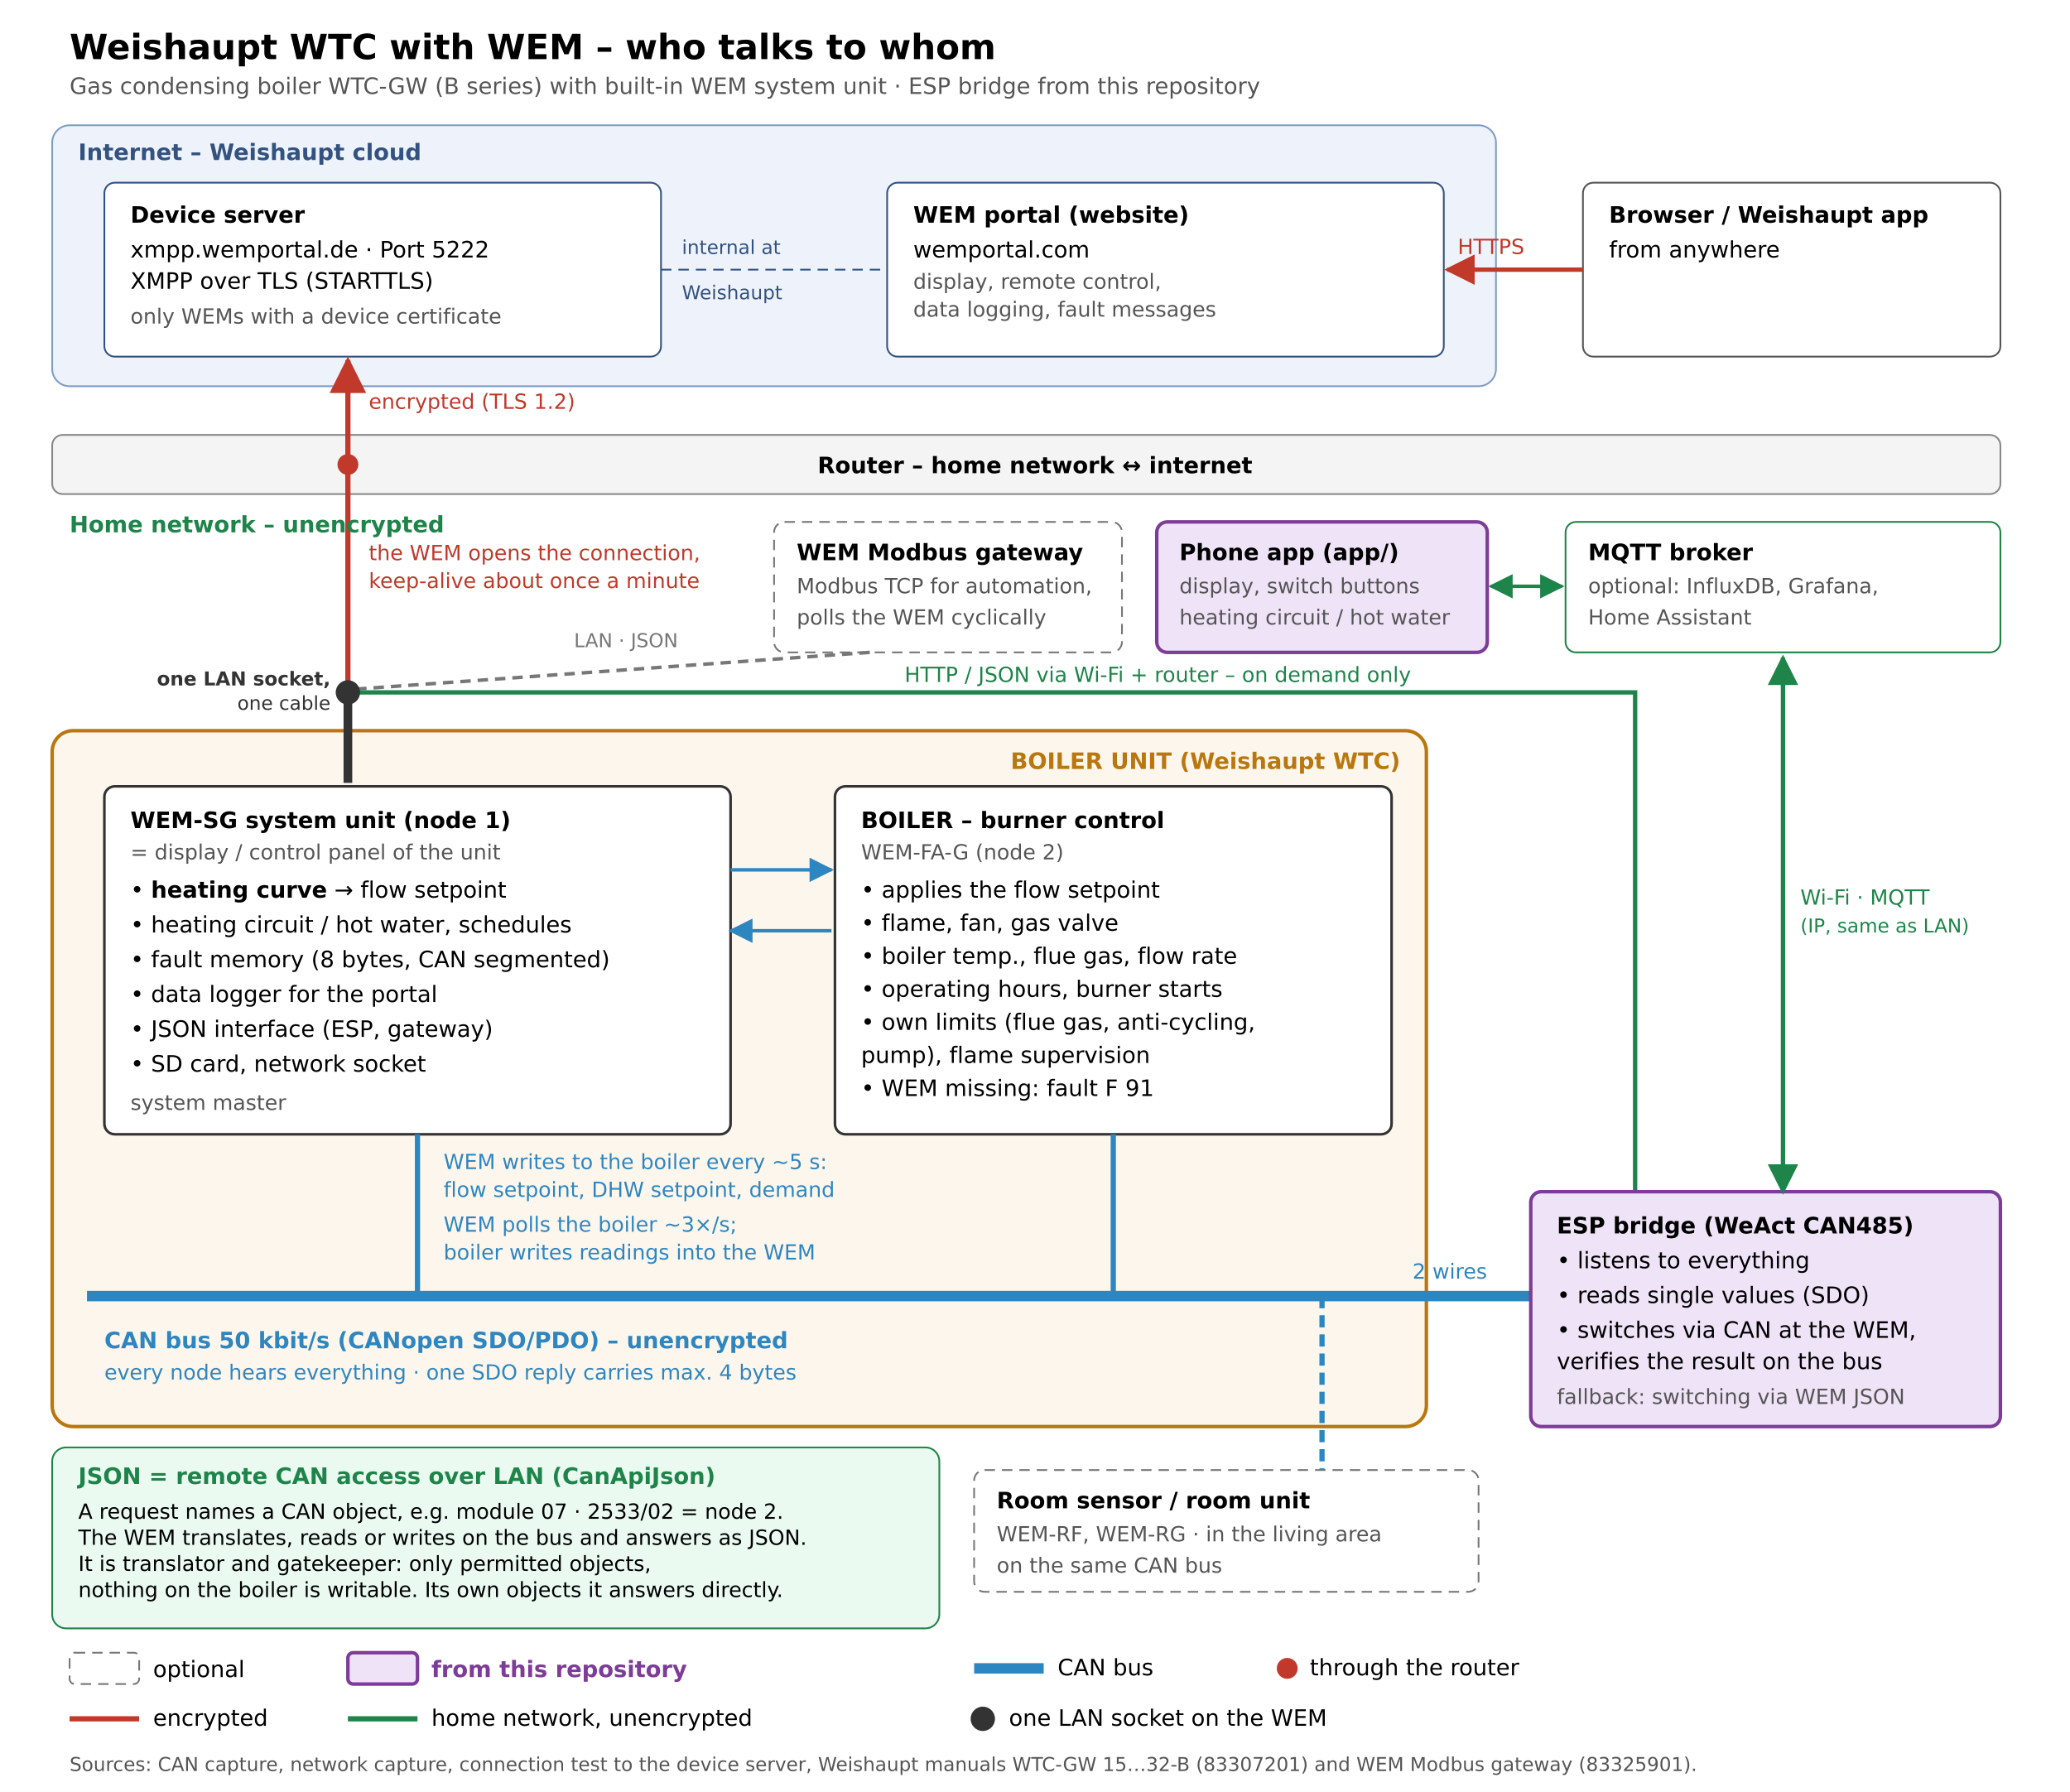
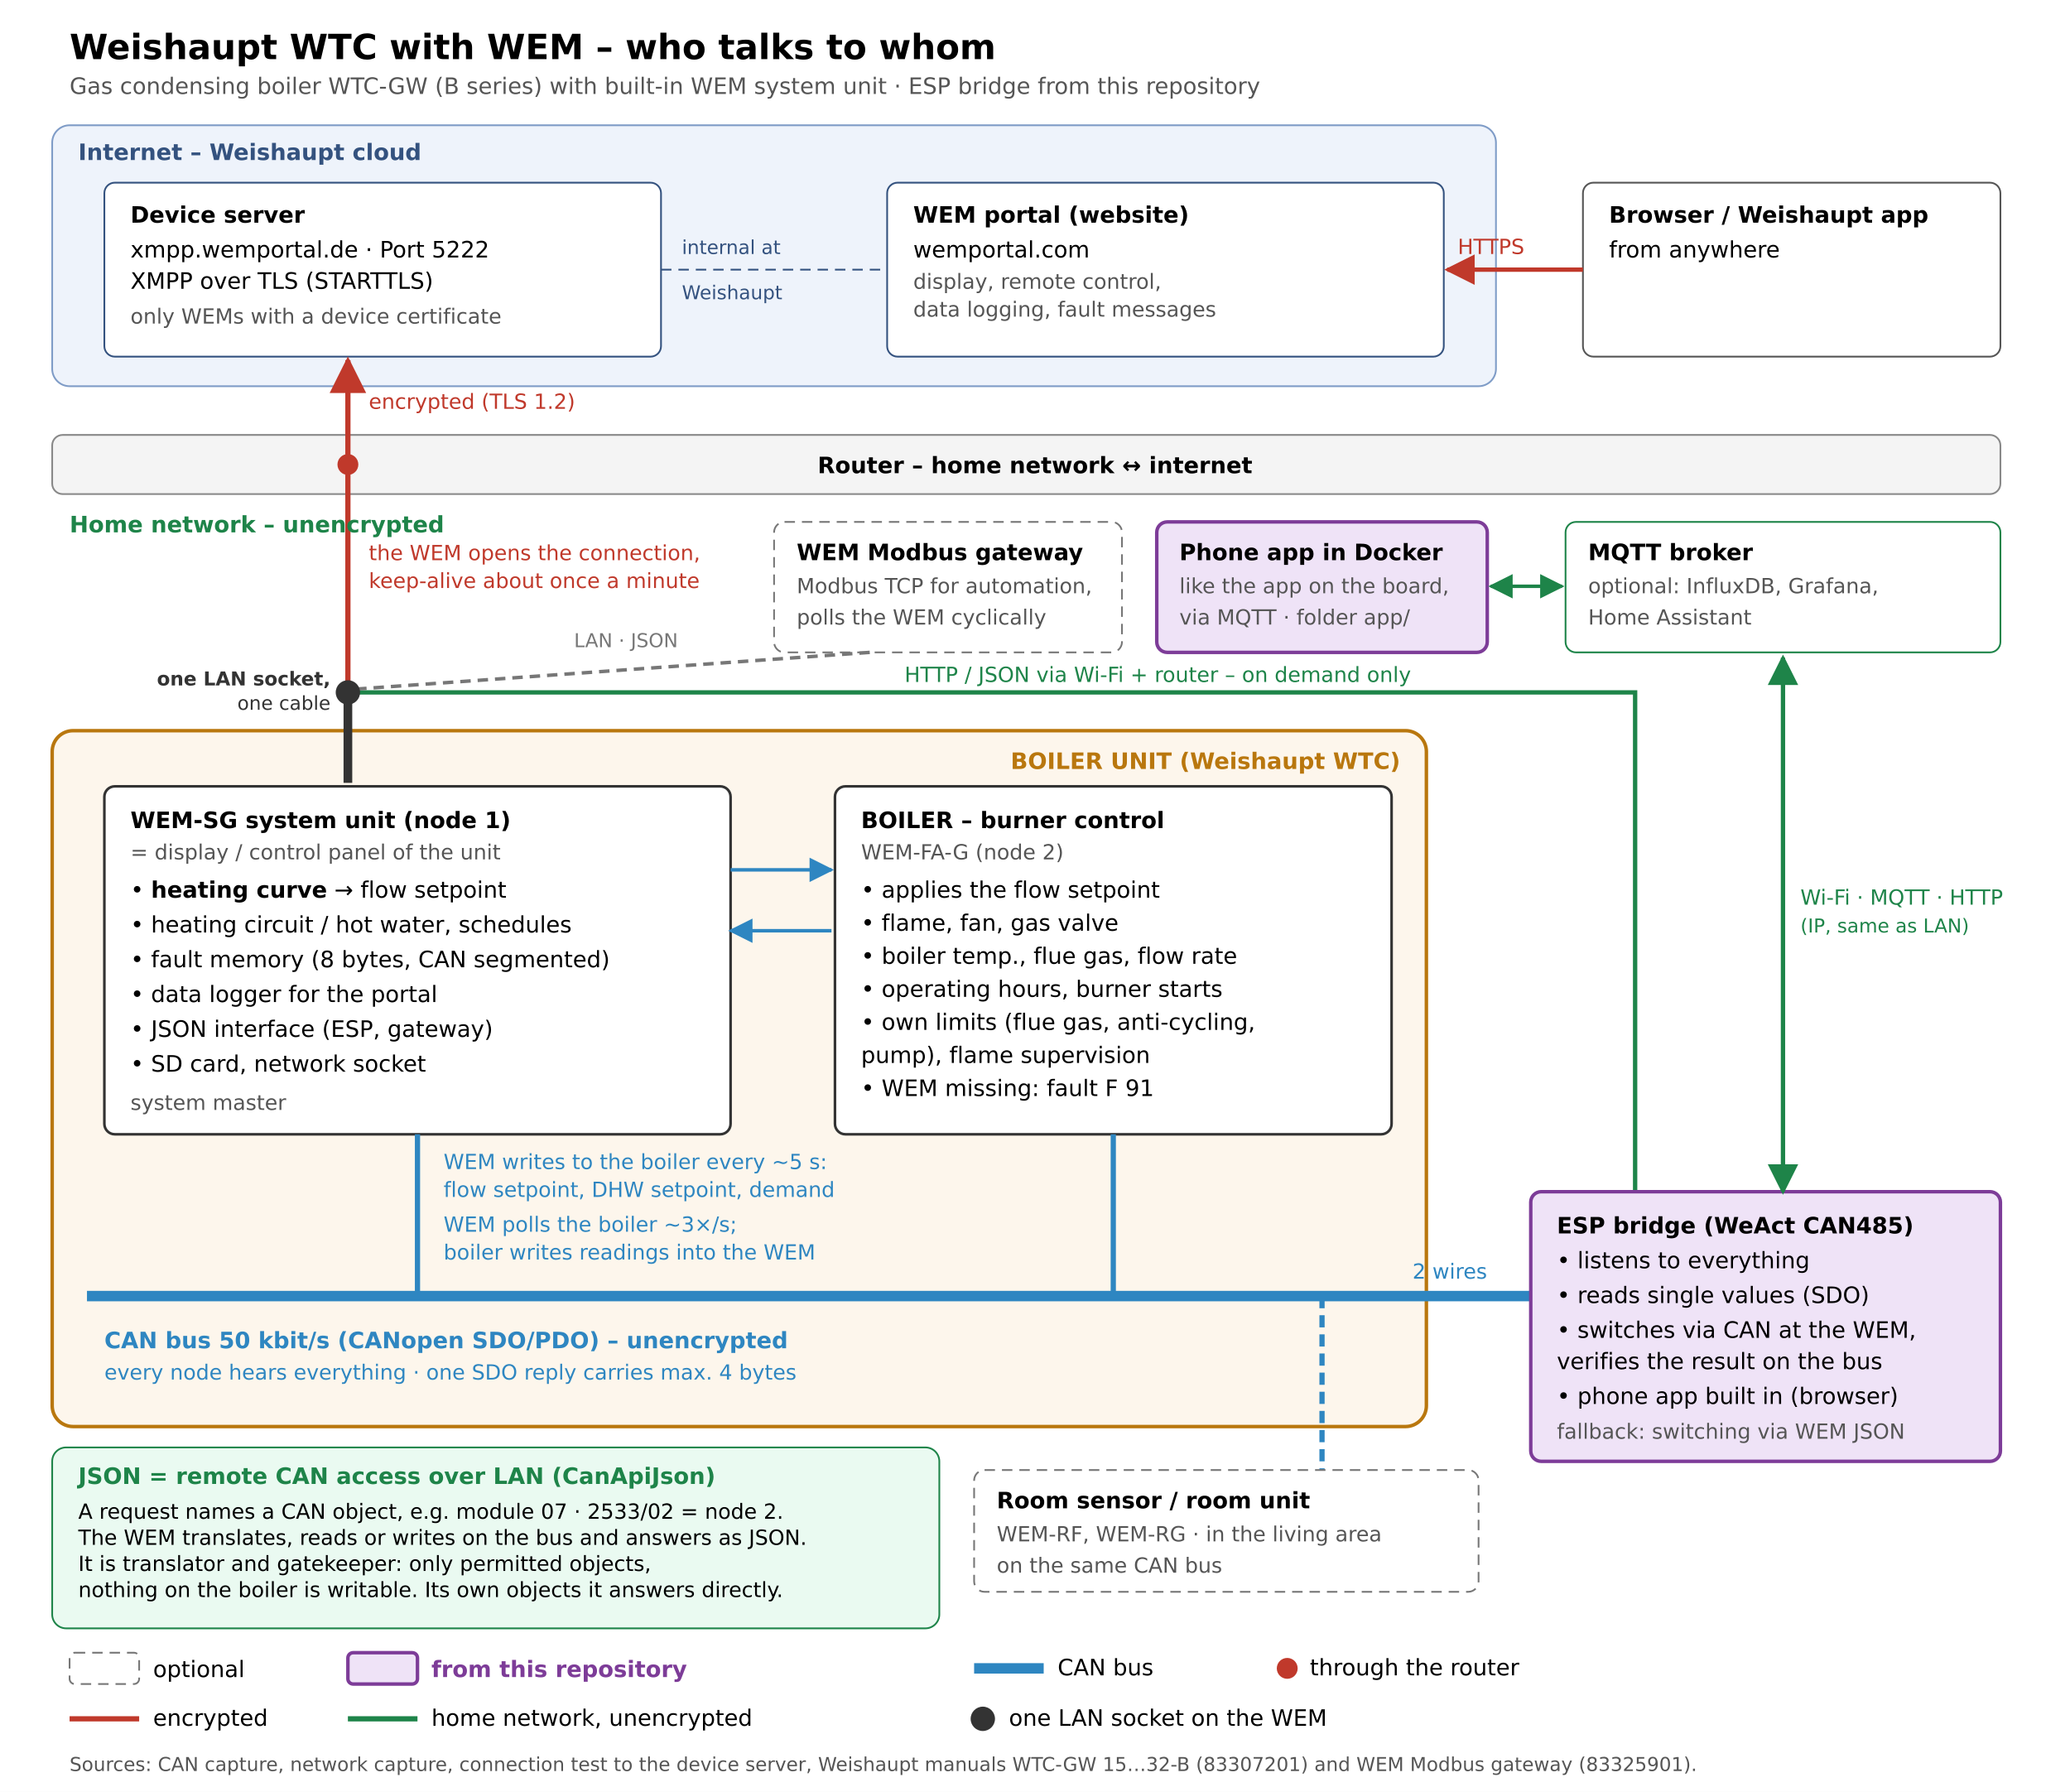
<svg xmlns="http://www.w3.org/2000/svg" width="1190" height="1030" viewBox="0 0 1190 1030" font-family="DejaVu Sans" font-size="13">
  <defs>
    <marker id="pr" viewBox="0 0 10 10" refX="9" refY="5" markerWidth="7" markerHeight="7" orient="auto-start-reverse">
      <path d="M0,0 L10,5 L0,10 z" fill="#c0392b" />
    </marker>
    <marker id="pg" viewBox="0 0 10 10" refX="9" refY="5" markerWidth="7" markerHeight="7" orient="auto-start-reverse">
      <path d="M0,0 L10,5 L0,10 z" fill="#1e8449" />
    </marker>
    <marker id="pb" viewBox="0 0 10 10" refX="9" refY="5" markerWidth="7" markerHeight="7" orient="auto-start-reverse">
      <path d="M0,0 L10,5 L0,10 z" fill="#2e86c1" />
    </marker>
  </defs>
  <rect width="1190" height="1030" fill="#fff" />
  <text x="40" y="34" font-size="20" font-weight="bold">Weishaupt WTC with WEM – who talks to whom</text>
  <text x="40" y="54" fill="#555">Gas condensing boiler WTC-GW (B series) with built-in WEM system unit · ESP bridge from this repository</text>
  <rect x="30" y="72" width="830" height="150" rx="10" fill="#eef3fb" stroke="#7f9cc7" />
  <text x="45" y="92" font-weight="bold" fill="#34527f">Internet – Weishaupt cloud</text>
  <rect x="60" y="105" width="320" height="100" rx="6" fill="#fff" stroke="#34527f" />
  <text x="75" y="128" font-weight="bold">Device server</text>
  <text x="75" y="148">xmpp.wemportal.de · Port 5222</text>
  <text x="75" y="166">XMPP over TLS (STARTTLS)</text>
  <text x="75" y="186" fill="#555" font-size="12">only WEMs with a device certificate</text>
  <rect x="510" y="105" width="320" height="100" rx="6" fill="#fff" stroke="#34527f" />
  <text x="525" y="128" font-weight="bold">WEM portal (website)</text>
  <text x="525" y="148">wemportal.com</text>
  <text x="525" y="166" fill="#555" font-size="12">display, remote control,</text>
  <text x="525" y="182" fill="#555" font-size="12">data logging, fault messages</text>
  <line x1="380" y1="155" x2="510" y2="155" stroke="#34527f" stroke-dasharray="6,4" />
  <text x="392" y="146" font-size="11" fill="#34527f">internal at</text>
  <text x="392" y="172" font-size="11" fill="#34527f">Weishaupt</text>
  <rect x="910" y="105" width="240" height="100" rx="6" fill="#fff" stroke="#555" />
  <text x="925" y="128" font-weight="bold">Browser / Weishaupt app</text>
  <text x="925" y="148">from anywhere</text>
  <line x1="910" y1="155" x2="832" y2="155" stroke="#c0392b" stroke-width="2.5" marker-end="url(#pr)" />
  <text x="838" y="146" fill="#c0392b" font-size="12">HTTPS</text>
  <rect x="30" y="250" width="1120" height="34" rx="6" fill="#f4f4f4" stroke="#888" />
  <text x="595" y="272" font-weight="bold" text-anchor="middle">Router – home network ↔ internet</text>
  <line x1="200" y1="398" x2="200" y2="207" stroke="#c0392b" stroke-width="3" marker-end="url(#pr)" />
  <circle cx="200" cy="267" r="6" fill="#c0392b" />
  <text x="212" y="235" fill="#c0392b" font-size="12">encrypted (TLS 1.2)</text>
  <text x="212" y="322" fill="#c0392b" font-size="12">the WEM opens the connection,</text>
  <text x="212" y="338" fill="#c0392b" font-size="12">keep-alive about once a minute</text>
  <text x="40" y="306" font-weight="bold" fill="#1e8449">Home network – unencrypted</text>
  <rect x="445" y="300" width="200" height="75" rx="6" fill="#fff" stroke="#777" stroke-dasharray="6,4" />
  <text x="458" y="322" font-weight="bold">WEM Modbus gateway</text>
  <text x="458" y="341" font-size="12" fill="#555">Modbus TCP for automation,</text>
  <text x="458" y="359" font-size="12" fill="#555">polls the WEM cyclically</text>
  <rect x="665" y="300" width="190" height="75" rx="6" fill="#efe3f7" stroke="#7d3c98" stroke-width="2" />
-   <text x="678" y="322" font-weight="bold">Phone app (app/)</text>
-   <text x="678" y="341" font-size="12" fill="#555">display, switch buttons</text>
-   <text x="678" y="359" font-size="12" fill="#555">heating circuit / hot water</text>
+   <text x="678" y="322" font-weight="bold">Phone app in Docker</text>
+   <text x="678" y="341" font-size="12" fill="#555">like the app on the board,</text>
+   <text x="678" y="359" font-size="12" fill="#555">via MQTT · folder app/</text>
  <rect x="900" y="300" width="250" height="75" rx="6" fill="#fff" stroke="#1e8449" />
  <text x="913" y="322" font-weight="bold">MQTT broker</text>
  <text x="913" y="341" font-size="12" fill="#555">optional: InfluxDB, Grafana,</text>
  <text x="913" y="359" font-size="12" fill="#555">Home Assistant</text>
  <line x1="857" y1="337" x2="898" y2="337" stroke="#1e8449" stroke-width="2" marker-start="url(#pg)" marker-end="url(#pg)" />
  <rect x="30" y="420" width="790" height="400" rx="12" fill="#fdf6ec" stroke="#b9770e" stroke-width="2" />
  <text x="805" y="442" font-weight="bold" fill="#b9770e" text-anchor="end">BOILER UNIT (Weishaupt WTC)</text>
  <rect x="60" y="452" width="360" height="200" rx="6" fill="#fff" stroke="#333" stroke-width="1.5" />
  <text x="75" y="476" font-weight="bold">WEM-SG system unit (node 1)</text>
  <text x="75" y="494" font-size="12" fill="#555">= display / control panel of the unit</text>
  <text x="75" y="516">• <tspan font-weight="bold">heating curve</tspan> → flow setpoint</text>
  <text x="75" y="536">• heating circuit / hot water, schedules</text>
  <text x="75" y="556">• fault memory (8 bytes, CAN segmented)</text>
  <text x="75" y="576">• data logger for the portal</text>
  <text x="75" y="596">• JSON interface (ESP, gateway)</text>
  <text x="75" y="616">• SD card, network socket</text>
  <text x="75" y="638" font-size="12" fill="#555">system master</text>
  <rect x="480" y="452" width="320" height="200" rx="6" fill="#fff" stroke="#333" stroke-width="1.5" />
  <text x="495" y="476" font-weight="bold">BOILER – burner control</text>
  <text x="495" y="494" font-size="12" fill="#555">WEM-FA-G (node 2)</text>
  <text x="495" y="516">• applies the flow setpoint</text>
  <text x="495" y="535">• flame, fan, gas valve</text>
  <text x="495" y="554">• boiler temp., flue gas, flow rate</text>
  <text x="495" y="573">• operating hours, burner starts</text>
  <text x="495" y="592">• own limits (flue gas, anti-cycling,</text>
  <text x="495" y="611">  pump), flame supervision</text>
  <text x="495" y="630">• WEM missing: fault F 91</text>
  <line x1="420" y1="500" x2="478" y2="500" stroke="#2e86c1" stroke-width="2" marker-end="url(#pb)" />
  <line x1="478" y1="535" x2="420" y2="535" stroke="#2e86c1" stroke-width="2" marker-end="url(#pb)" />
  <polyline points="940,685 940,398 204,398" fill="none" stroke="#1e8449" stroke-width="2.5" />
  <line x1="500" y1="375" x2="206" y2="396" stroke="#777" stroke-width="2" stroke-dasharray="6,4" />
  <text x="330" y="372" fill="#777" font-size="11">LAN · JSON</text>
  <line x1="200" y1="398" x2="200" y2="450" stroke="#333" stroke-width="5" />
  <circle cx="200" cy="398" r="7" fill="#333" />
  <text x="190" y="394" font-size="11" font-weight="bold" fill="#333" text-anchor="end">one LAN socket,</text>
  <text x="190" y="408" font-size="11" fill="#333" text-anchor="end">one cable</text>
  <text x="520" y="392" fill="#1e8449" font-size="12">HTTP / JSON via Wi-Fi + router – on demand only</text>
  <line x1="50" y1="745" x2="880" y2="745" stroke="#2e86c1" stroke-width="6" />
  <line x1="240" y1="652" x2="240" y2="745" stroke="#2e86c1" stroke-width="3" />
  <line x1="640" y1="652" x2="640" y2="745" stroke="#2e86c1" stroke-width="3" />
  <text x="255" y="672" font-size="12" fill="#2e86c1">WEM writes to the boiler every ~5 s:</text>
  <text x="255" y="688" font-size="12" fill="#2e86c1">flow setpoint, DHW setpoint, demand</text>
  <text x="255" y="708" font-size="12" fill="#2e86c1">WEM polls the boiler ~3×/s;</text>
  <text x="255" y="724" font-size="12" fill="#2e86c1">boiler writes readings into the WEM</text>
  <text x="60" y="775" font-weight="bold" fill="#2e86c1">CAN bus 50 kbit/s (CANopen SDO/PDO) – unencrypted</text>
  <text x="60" y="793" font-size="12" fill="#2e86c1">every node hears everything · one SDO reply carries max. 4 bytes</text>
  <text x="812" y="735" font-size="12" fill="#2e86c1">2 wires</text>
  <line x1="760" y1="745" x2="760" y2="845" stroke="#2e86c1" stroke-width="3" stroke-dasharray="7,4" />
  <rect x="560" y="845" width="290" height="70" rx="6" fill="#fff" stroke="#777" stroke-dasharray="6,4" />
  <text x="573" y="867" font-weight="bold">Room sensor / room unit</text>
  <text x="573" y="886" font-size="12" fill="#555">WEM-RF, WEM-RG · in the living area</text>
  <text x="573" y="904" font-size="12" fill="#555">on the same CAN bus</text>
-   <rect x="880" y="685" width="270" height="135" rx="6" fill="#efe3f7" stroke="#7d3c98" stroke-width="2" />
+   <rect x="880" y="685" width="270" height="155" rx="6" fill="#efe3f7" stroke="#7d3c98" stroke-width="2" />
  <text x="895" y="709" font-weight="bold">ESP bridge (WeAct CAN485)</text>
  <text x="895" y="729">• listens to everything</text>
  <text x="895" y="749">• reads single values (SDO)</text>
  <text x="895" y="769">• switches via CAN at the WEM,</text>
  <text x="895" y="787">  verifies the result on the bus</text>
-   <text x="895" y="807" font-size="12" fill="#555">fallback: switching via WEM JSON</text>
+   <text x="895" y="807">• phone app built in (browser)</text>
+   <text x="895" y="827" font-size="12" fill="#555">fallback: switching via WEM JSON</text>
  <line x1="1025" y1="685" x2="1025" y2="378" stroke="#1e8449" stroke-width="2.5" marker-start="url(#pg)" marker-end="url(#pg)" />
-   <text x="1035" y="520" fill="#1e8449" font-size="12">Wi-Fi · MQTT</text>
+   <text x="1035" y="520" fill="#1e8449" font-size="12">Wi-Fi · MQTT · HTTP</text>
  <text x="1035" y="536" fill="#1e8449" font-size="11">(IP, same as LAN)</text>
  <rect x="30" y="832" width="510" height="104" rx="8" fill="#eafaf1" stroke="#1e8449" />
  <text x="45" y="853" font-weight="bold" fill="#1e8449">JSON = remote CAN access over LAN (CanApiJson)</text>
  <text x="45" y="873" font-size="12">A request names a CAN object, e.g. module 07 · 2533/02 = node 2.</text>
  <text x="45" y="888" font-size="12">The WEM translates, reads or writes on the bus and answers as JSON.</text>
  <text x="45" y="903" font-size="12">It is translator and gatekeeper: only permitted objects,</text>
  <text x="45" y="918" font-size="12">nothing on the boiler is writable. Its own objects it answers directly.</text>
  <rect x="40" y="950" width="40" height="18" rx="3" fill="none" stroke="#777" stroke-dasharray="6,4" />
  <text x="88" y="964">optional</text>
  <rect x="200" y="950" width="40" height="18" rx="3" fill="#efe3f7" stroke="#7d3c98" stroke-width="2" />
  <text x="248" y="964" font-weight="bold" fill="#7d3c98">from this repository</text>
  <line x1="560" y1="959" x2="600" y2="959" stroke="#2e86c1" stroke-width="6" />
  <text x="608" y="963">CAN bus</text>
  <circle cx="740" cy="959" r="6" fill="#c0392b" />
  <text x="753" y="963">through the router</text>
  <line x1="40" y1="988" x2="80" y2="988" stroke="#c0392b" stroke-width="3" />
  <text x="88" y="992">encrypted</text>
  <line x1="200" y1="988" x2="240" y2="988" stroke="#1e8449" stroke-width="3" />
  <text x="248" y="992">home network, unencrypted</text>
  <circle cx="565" cy="988" r="7" fill="#333" />
  <text x="580" y="992">one LAN socket on the WEM</text>
  <text x="40" y="1018" font-size="11" fill="#555">Sources: CAN capture, network capture, connection test to the device server, Weishaupt manuals WTC-GW 15…32-B (83307201) and WEM Modbus gateway (83325901).</text>
</svg>
